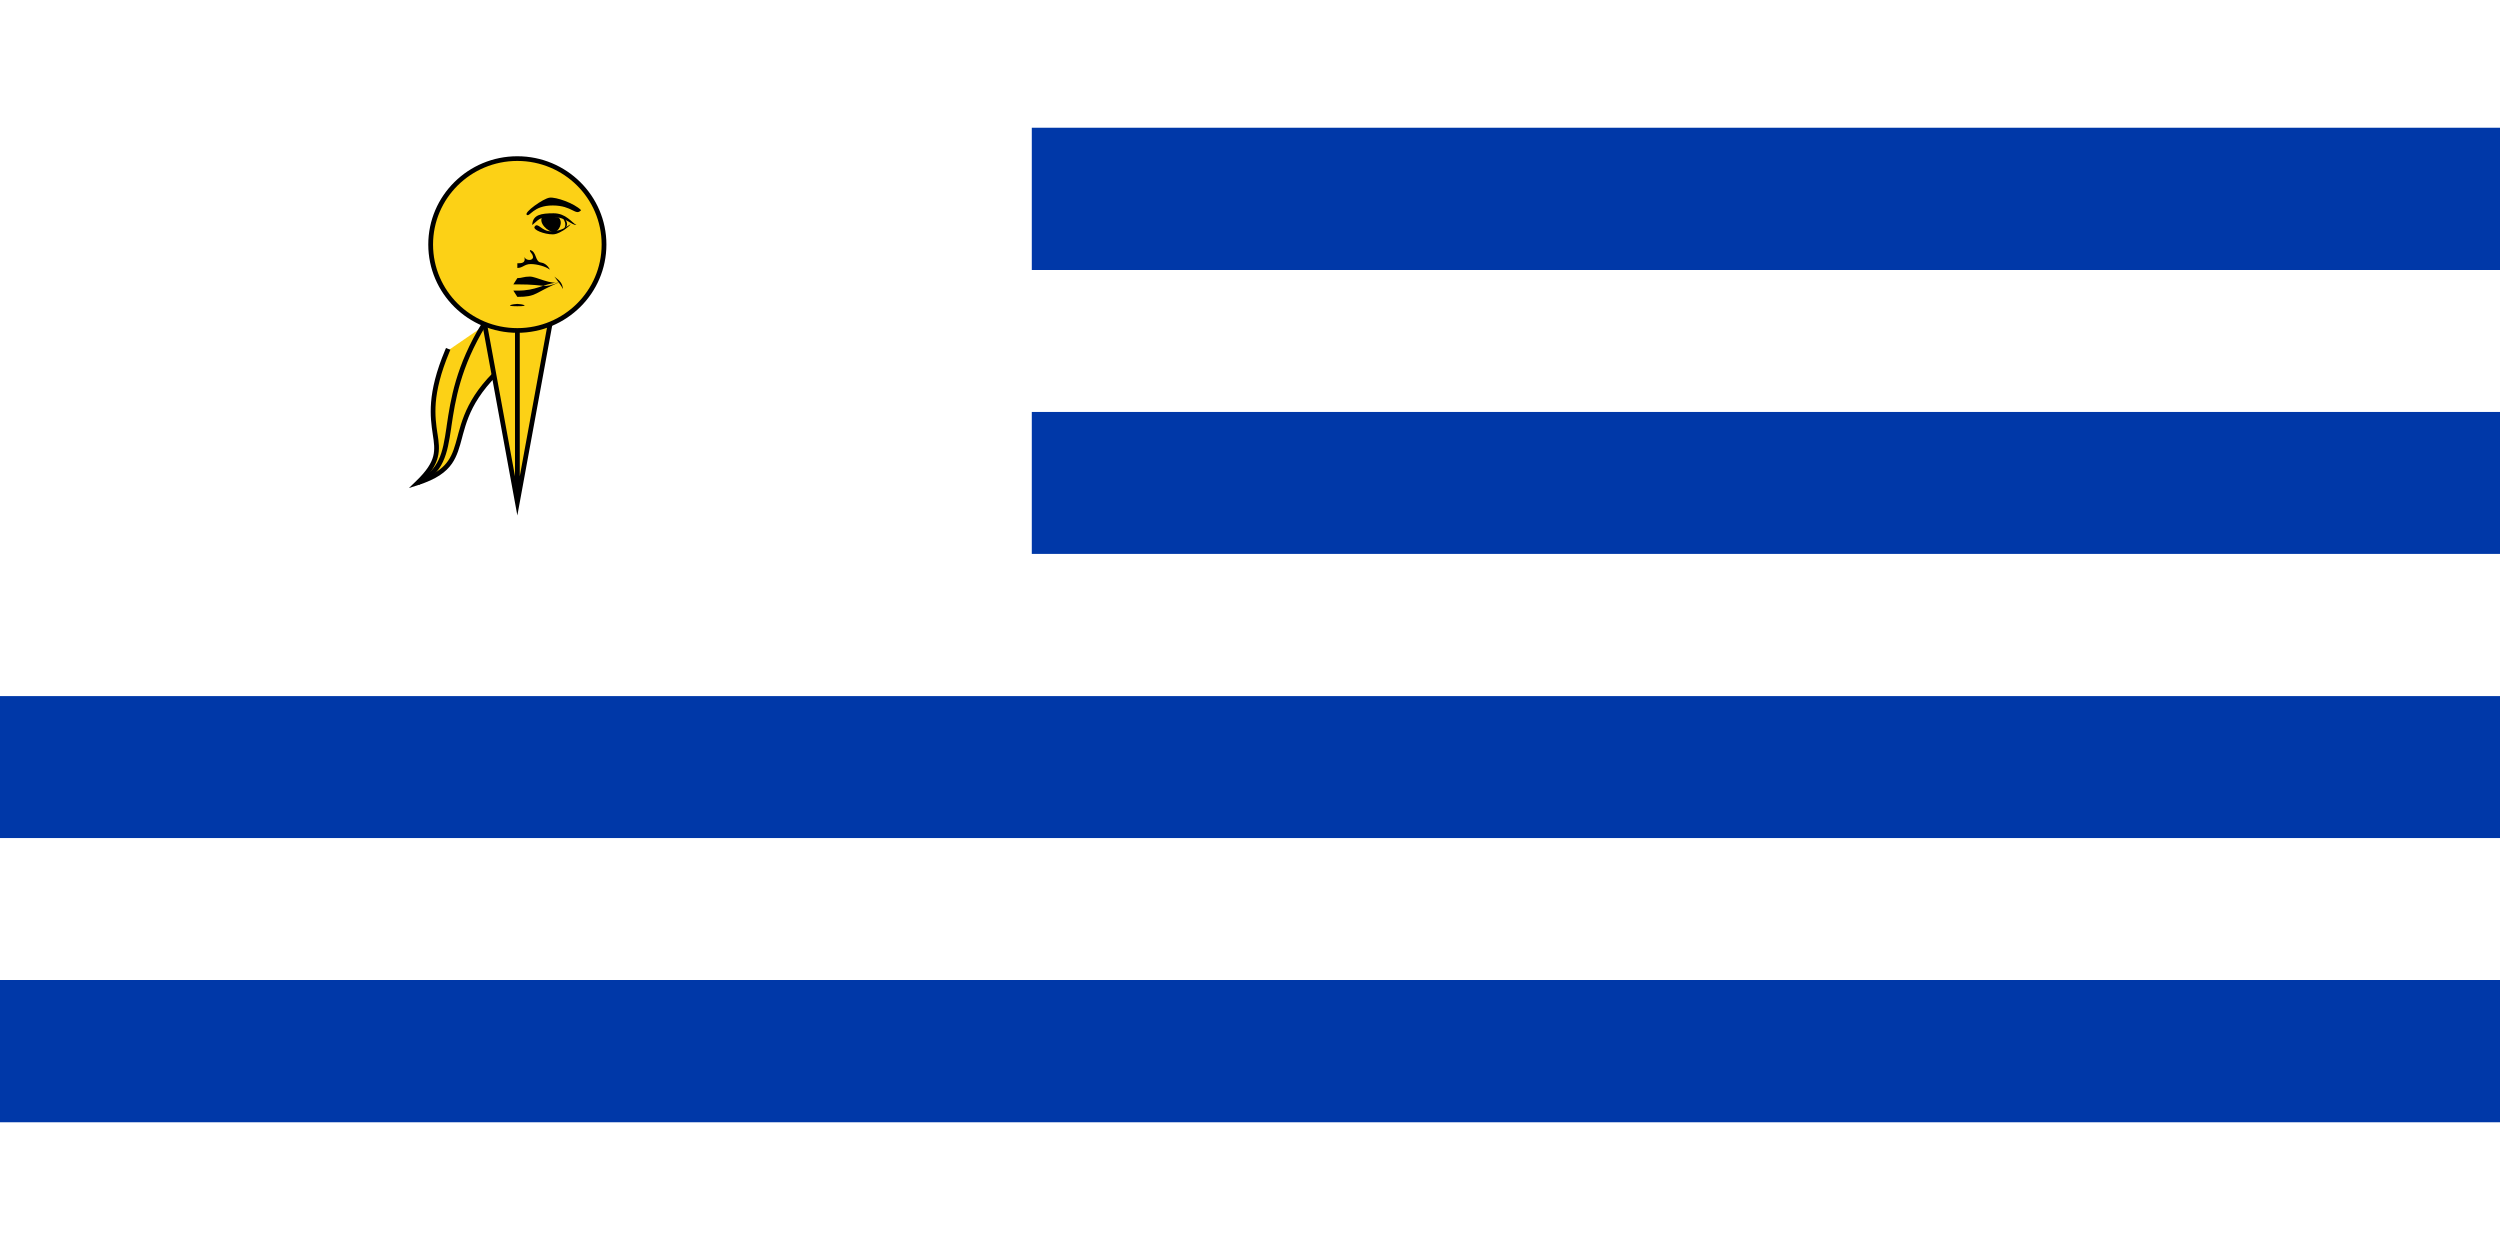
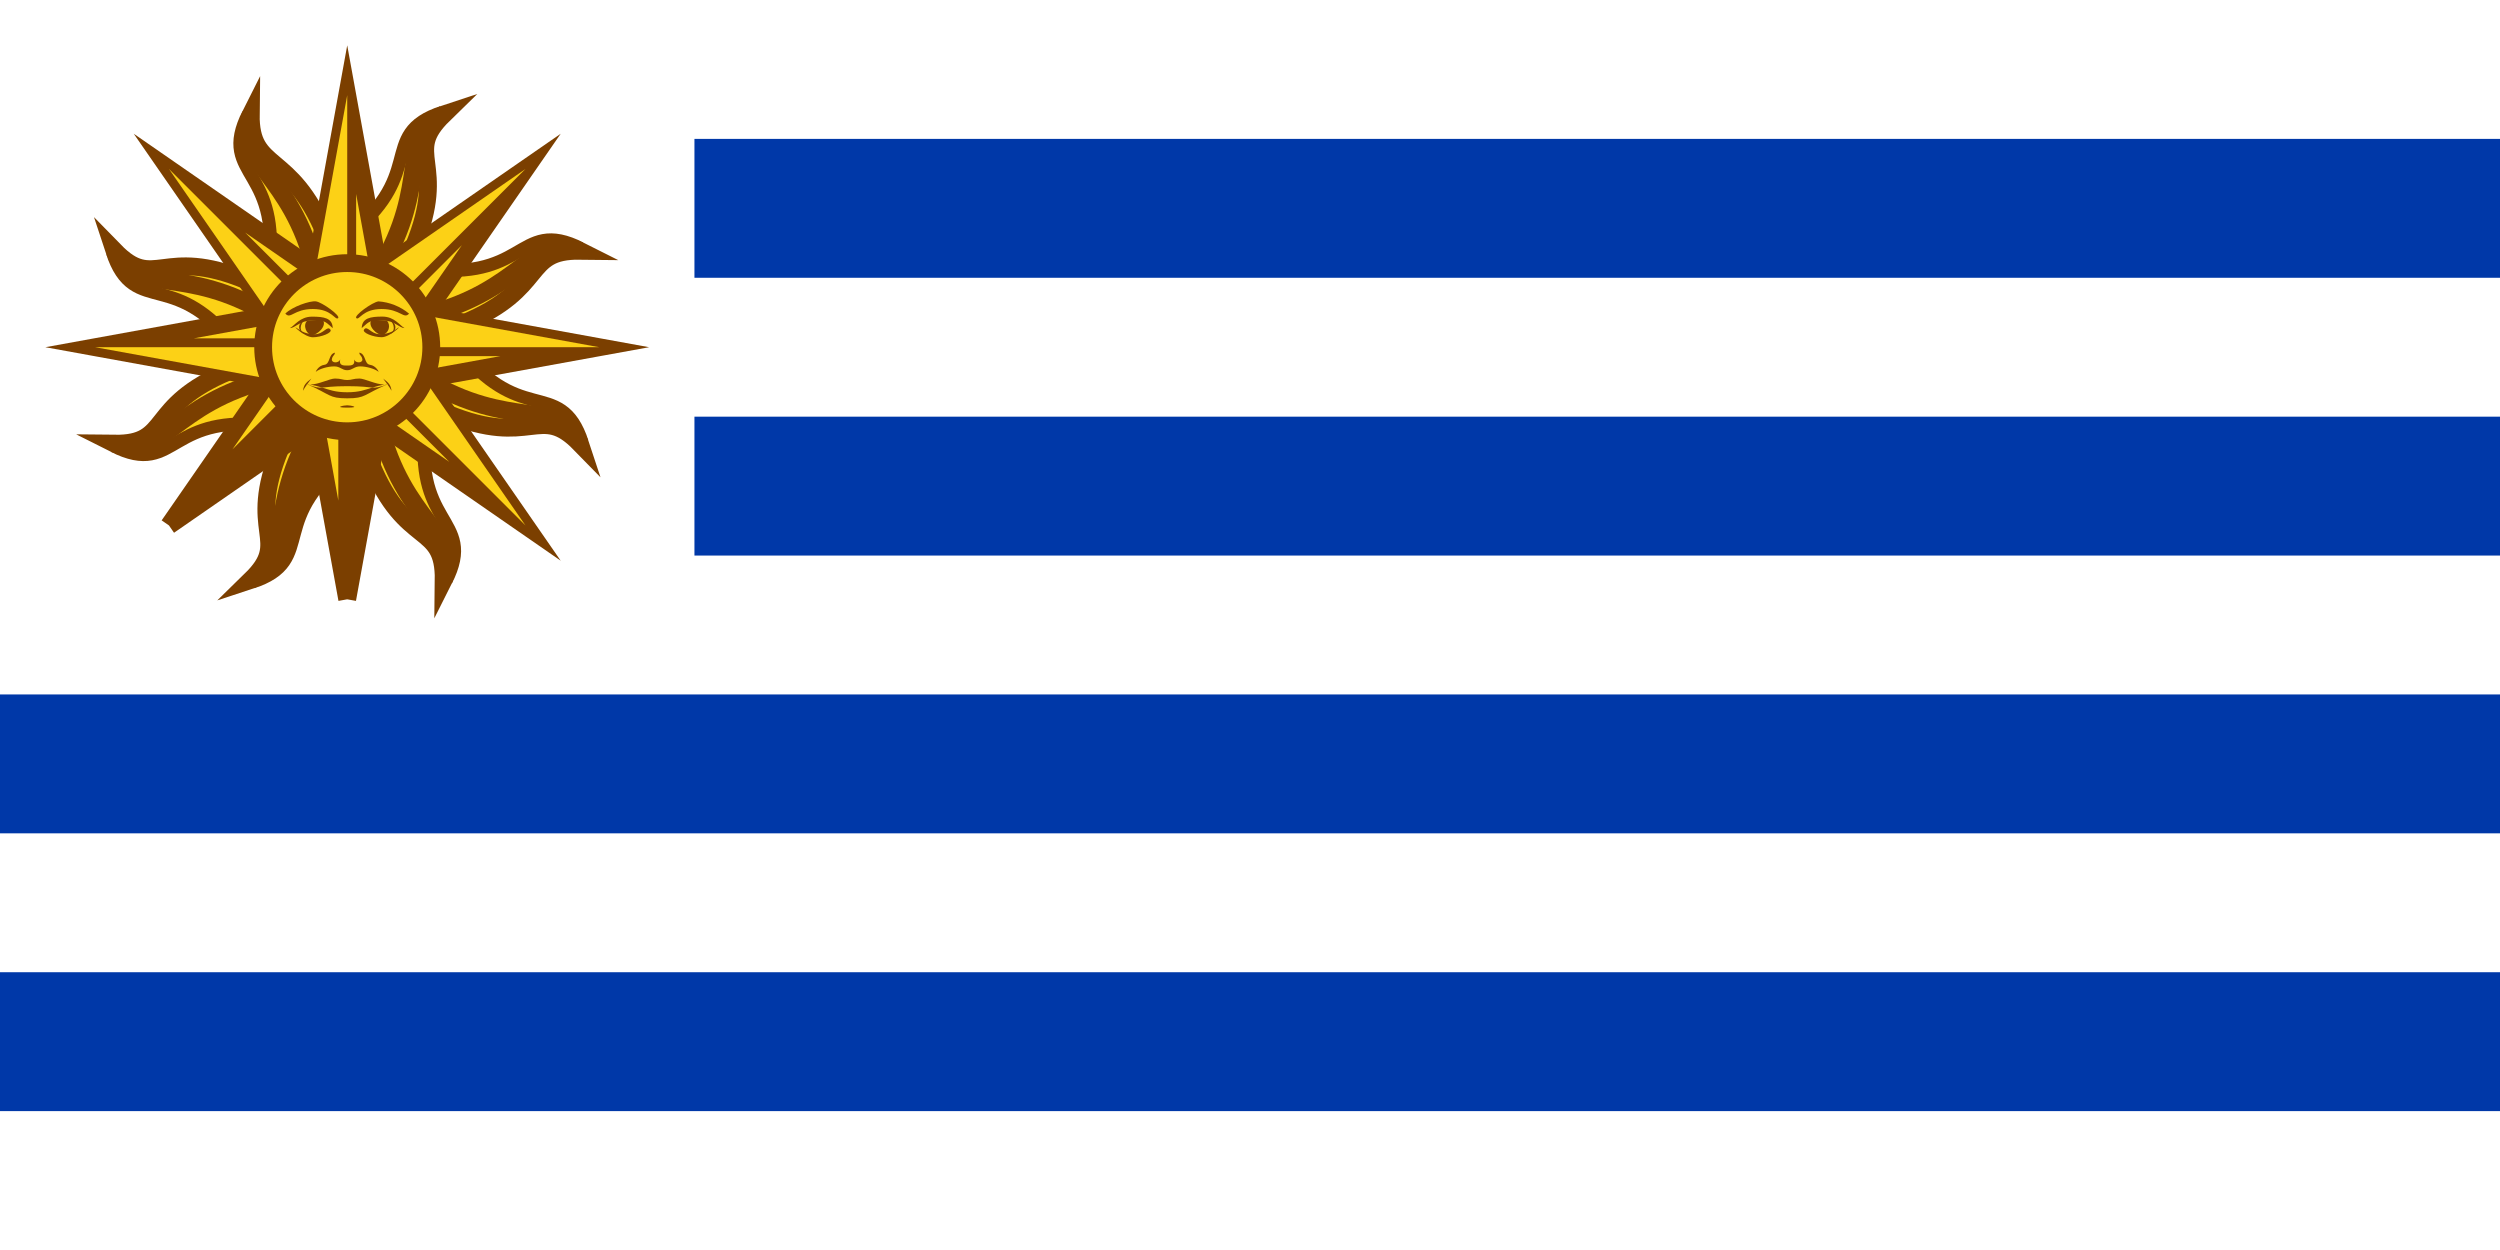
- <svg xmlns="http://www.w3.org/2000/svg" viewBox="0 0 32 16" fill="none">
-   <g clip-path="url(#clip0_3056_43854)">
-     <g clip-path="url(#clip1_3056_43854)">
-       <path d="M-0.552 -0.182H32.552V16.182H-0.552V-0.182Z" fill="white" />
-       <path d="M13.207 1.635H32.552V3.456H13.207V1.635ZM13.207 5.273H32.552V7.09H13.207V5.273ZM-0.552 8.91H32.552V10.727H-0.552V8.91ZM-0.552 12.544H32.552V14.365H-0.552V12.544Z" fill="#0038A8" />
+ <svg xmlns="http://www.w3.org/2000/svg" viewBox="0 0 324 162" fill="none">
+   <style>.B{fill:#fcd116}.C{stroke-width:2.31}.D{stroke:#7b3f00}.E{stroke-miterlimit:20}.F{stroke-linecap:square}.G{stroke-width:2.306}.H{stroke-width:1.04}.I{stroke-width:1.039}.J{fill:#7b3f00}</style>
+   <g fill="none" fill-rule="evenodd">
+     <path d="M0 0h324v81 81H0V0z" fill="#fff" />
+     <path d="M90 18h234v18H90V18zm0 36h234v18H90V54zM0 90h324v18H0V90zm0 36h324v18H0v-18z" fill="#0038a8" />
+     <use href="#B" class="B" />
+     <use href="#B" class="D E F G" />
+     <use href="#C" class="B" />
+     <g class="D E">
+       <use href="#C" class="C F" />
+       <path d="M37.337 49.78l-2.349-.42.019.099c-6.274 1.538-9.677 4.137-12.343 6.109-1.336.992-2.487 1.834-3.736 2.287-.827.307-1.715.414-2.592.313 6.481 2.297 6.05-5.366 19.961-3.137l1.04-5.252z" class="B I" />
+       <path d="M34.939 49.166c-12.648 3.096-13.844 10.556-20.122 8.334" class="C" />
    </g>
-     <path d="M6.415 4.019L6.718 4.468C5.471 5.363 6.233 5.892 5.349 6.179C5.899 5.647 5.262 5.602 5.725 4.493" fill="#FCD116" />
-     <path fill-rule="evenodd" clip-rule="evenodd" d="M6.423 3.977L6.759 4.476L6.736 4.493C6.426 4.715 6.243 4.913 6.128 5.089C6.012 5.265 5.964 5.421 5.926 5.559C5.922 5.575 5.918 5.59 5.914 5.605C5.882 5.725 5.852 5.837 5.785 5.934C5.708 6.045 5.583 6.134 5.358 6.207L5.234 6.247L5.327 6.157C5.463 6.026 5.522 5.928 5.545 5.84C5.568 5.75 5.556 5.666 5.539 5.557L5.539 5.556C5.523 5.448 5.504 5.319 5.518 5.147C5.532 4.975 5.58 4.761 5.697 4.482L5.709 4.454L5.765 4.477L5.753 4.505C5.638 4.78 5.592 4.987 5.578 5.152C5.565 5.317 5.583 5.44 5.599 5.548L5.6 5.551C5.616 5.657 5.63 5.752 5.603 5.854C5.583 5.933 5.54 6.013 5.46 6.105C5.6 6.045 5.682 5.976 5.735 5.899C5.796 5.812 5.823 5.711 5.856 5.59C5.86 5.575 5.864 5.559 5.868 5.544C5.906 5.403 5.957 5.24 6.077 5.056C6.194 4.877 6.377 4.68 6.677 4.461L6.373 4.011L6.423 3.977Z" fill="black" />
-     <path fill-rule="evenodd" clip-rule="evenodd" d="M5.718 5.448C5.767 5.119 5.832 4.685 6.172 4.131L6.223 4.162C5.89 4.706 5.827 5.13 5.778 5.457C5.777 5.465 5.776 5.473 5.775 5.48C5.75 5.645 5.727 5.789 5.67 5.91C5.613 6.033 5.521 6.131 5.362 6.206L5.336 6.152C5.483 6.082 5.564 5.994 5.615 5.884C5.668 5.773 5.69 5.638 5.715 5.471C5.716 5.464 5.717 5.456 5.718 5.448Z" fill="black" />
-     <path d="M6.622 3.13H7.227L6.622 6.43L6.017 3.13H6.622V6.43Z" fill="#FCD116" />
-     <path fill-rule="evenodd" clip-rule="evenodd" d="M5.981 3.1H7.264L6.622 6.598L5.981 3.1ZM6.053 3.16L6.592 6.097V3.16H6.053ZM6.653 3.16V6.097L7.191 3.16H6.653Z" fill="black" />
-     <path d="M6.622 4.23C7.235 4.23 7.731 3.738 7.731 3.13C7.731 2.523 7.235 2.03 6.622 2.03C6.009 2.03 5.513 2.523 5.513 3.13C5.513 3.738 6.009 4.23 6.622 4.23Z" fill="#FCD116" />
-     <path fill-rule="evenodd" clip-rule="evenodd" d="M6.622 2.06C6.026 2.06 5.543 2.539 5.543 3.13C5.543 3.721 6.026 4.2 6.622 4.2C7.218 4.2 7.701 3.721 7.701 3.13C7.701 2.539 7.218 2.06 6.622 2.06ZM5.482 3.13C5.482 2.506 5.993 2 6.622 2C7.251 2 7.762 2.506 7.762 3.13C7.762 3.754 7.251 4.26 6.622 4.26C5.993 4.26 5.482 3.754 5.482 3.13Z" fill="black" />
-     <path d="M7.438 2.69C7.368 2.77 7.328 2.63 7.075 2.63C6.823 2.63 6.783 2.78 6.743 2.75C6.702 2.72 6.954 2.54 7.035 2.53C7.116 2.52 7.348 2.6 7.438 2.69ZM7.146 2.78C7.217 2.84 7.156 2.97 7.086 2.97C7.015 2.97 6.884 2.85 6.944 2.77" fill="black" />
-     <path d="M6.813 2.87C6.824 2.75 6.924 2.73 7.086 2.73C7.247 2.73 7.318 2.85 7.378 2.88C7.308 2.88 7.247 2.78 7.086 2.78C6.924 2.78 6.924 2.78 6.813 2.88M6.844 2.9C6.884 2.84 6.934 2.96 7.045 2.96C7.156 2.96 7.217 2.93 7.287 2.88C7.358 2.83 7.187 3 7.076 3C6.965 3 6.813 2.94 6.844 2.9Z" fill="black" />
-     <path d="M7.186 2.96C7.318 2.89 7.237 2.79 7.186 2.77C7.207 2.79 7.287 2.89 7.186 2.96ZM6.622 3.56C6.682 3.56 6.702 3.54 6.783 3.54C6.864 3.54 7.055 3.65 7.166 3.61C6.934 3.7 7.025 3.64 6.622 3.64H6.571M7.207 3.7C7.166 3.63 7.176 3.65 7.096 3.54C7.176 3.6 7.197 3.63 7.207 3.7ZM6.622 3.8C6.874 3.8 6.833 3.75 7.166 3.61C6.924 3.64 6.874 3.72 6.622 3.72H6.571M6.622 3.43C6.692 3.43 6.712 3.38 6.793 3.38C6.874 3.38 6.985 3.41 7.035 3.45C7.045 3.46 7.005 3.37 6.924 3.36C6.844 3.35 6.874 3.22 6.783 3.2C6.783 3.24 6.813 3.23 6.823 3.29C6.823 3.34 6.733 3.34 6.712 3.29C6.733 3.37 6.672 3.37 6.622 3.37" fill="black" />
-     <path d="M6.622 3.89C6.571 3.89 6.44 3.92 6.622 3.92C6.803 3.92 6.672 3.89 6.622 3.89Z" fill="black" />
+     <path d="M44.999 44.996l-4.198-4.198-18.903 27.3 27.3-18.903-4.199-4.198-23.101 23.101z" class="B" />
+     <path d="M44.999 44.996l-4.198-4.198-18.903 27.3m23.101-23.101l4.199 4.198-27.3 18.903m23.101-23.101L21.898 68.097" class="D E G" />
+     <use href="#D" class="B" />
+     <g class="D E">
+       <use href="#D" class="C F" />
+       <path d="M36.201 42.961l-1.364-1.958-.056.084c-5.524-3.349-9.768-3.918-13.047-4.408-1.646-.242-3.055-.462-4.258-1.025-.802-.368-1.506-.92-2.054-1.612 2.958 6.208 8.072.483 16.331 11.898l4.449-2.98z" class="B H" />
+       <path d="M34.94 40.831c-11.132-6.755-17.253-2.325-20.121-8.335" class="C" />
+     </g>
+     <path d="M45 44.999v-5.94l-32.668 5.94L45 50.939v-5.94H12.332z" class="B" />
+     <path d="M45 44.999v-5.94l-32.668 5.94L45 50.939v-5.94zm0 0H12.332" class="C D E" />
+     <g class="B">
+       <path d="M45 44.999v5.94-5.94H12.332L45 50.939" />
+       <use href="#E" />
+     </g>
+     <g class="D E">
+       <use href="#E" class="C F" />
+       <path d="M40.218 37.335l.42-2.349-.099.02c-1.538-6.274-4.137-9.677-6.109-12.343-.993-1.335-1.834-2.487-2.287-3.736-.307-.827-.414-1.716-.313-2.592-2.298 6.481 5.367 6.049 3.135 19.961l5.252 1.039z" class="B H" />
+       <path d="M40.833 34.938c-3.096-12.648-10.557-13.844-8.335-20.122" class="C" />
+     </g>
+     <path d="M45 44.999l4.2-4.2-27.301-18.901L40.8 49.199l4.2-4.2-23.101-23.101z" class="B" />
+     <path d="M45 44.999l4.2-4.2-27.301-18.901L40.8 49.199l4.2-4.2zm0 0L21.899 21.898" class="C D E" />
+     <g class="B">
+       <path d="M45 44.999l-4.2 4.2 4.2-4.2-23.101-23.101L40.8 49.199" />
+       <use href="#F" />
+     </g>
+     <g class="D E">
+       <use href="#F" class="C F" />
+       <path d="M47.039 36.199l1.958-1.364-.084-.056c3.349-5.524 3.917-9.767 4.407-13.047.242-1.646.462-3.055 1.024-4.258.368-.802.92-1.506 1.612-2.054-6.208 2.957-.482 8.072-11.897 16.33l2.98 4.449z" class="B I" />
+       <path d="M49.167 34.939c6.754-11.132 2.325-17.253 8.334-20.121" class="C" />
+     </g>
+     <path d="M45 44.999h5.94L45 12.331l-5.94 32.668H45V12.331z" class="B" />
+     <path d="M45 44.999h5.94L45 12.331l-5.94 32.668H45zm0 0V12.331" class="C D E" />
+     <g class="B">
+       <path d="M45 44.999h-5.94H45V12.331l-5.94 32.668" />
+       <use href="#G" />
+     </g>
+     <g class="D E">
+       <use href="#G" class="C F" />
+       <path d="M52.663 40.218l2.349.42-.02-.099C61.267 39 64.67 36.402 67.335 34.43c1.335-.992 2.487-1.834 3.735-2.287a5.6 5.6 0 0 1 2.592-.313c-6.481-2.298-6.049 5.367-19.96 3.135l-1.039 5.252z" class="B I" />
+       <path d="M55.061 40.832c12.647-3.096 13.843-10.556 20.121-8.334" class="C" />
+     </g>
+     <path d="M45 44.999l4.2 4.2 18.9-27.3-27.3 18.9 4.2 4.2 23.1-23.1z" class="B" />
+     <path d="M45 44.999l4.2 4.2 18.9-27.3-27.3 18.9 4.2 4.2zm0 0l23.1-23.1" class="C D E" />
+     <g class="B">
+       <path d="M45 44.999l-4.2-4.2 4.2 4.2 23.1-23.1-27.3 18.9" />
+       <use href="#H" />
+     </g>
+     <g class="D E">
+       <use href="#H" class="C F" />
+       <path d="M53.8 47.036l1.364 1.958.056-.084c5.525 3.349 9.769 3.917 13.048 4.408 1.646.243 3.056.462 4.259 1.025.802.368 1.506.92 2.054 1.612-2.958-6.208-8.073-.483-16.333-11.897L53.8 47.036z" class="B H" />
+       <path d="M55.062 49.166c11.133 6.754 17.255 2.325 20.123 8.334" class="C" />
+     </g>
+     <path d="M45 44.999v5.94l32.671-5.94L45 39.059v5.94h32.671z" class="B" />
+     <path d="M45 44.999v5.94l32.671-5.94L45 39.059v5.94zm0 0h32.671" class="C D E" />
+     <g class="B">
+       <path d="M45 44.999v-5.94 5.94h32.671L45 39.059" />
+       <use href="#I" />
+     </g>
+     <g class="D E">
+       <use href="#I" class="C F" />
+       <path d="M49.782 52.663l-.42 2.349.099-.02c1.538 6.275 4.137 9.677 6.109 12.343.993 1.335 1.834 2.487 2.287 3.736.307.827.414 1.715.313 2.592 2.298-6.481-5.367-6.049-3.135-19.961l-5.252-1.039z" class="B H" />
+       <path d="M49.168 55.06c3.096 12.648 10.557 13.844 8.335 20.122" class="C" />
+     </g>
+     <path d="M45 44.999l-4.2 4.2L68.101 68.1 49.2 40.799l-4.2 4.2L68.101 68.1z" class="B" />
+     <path d="M45 44.999l-4.2 4.2L68.101 68.1 49.2 40.799l-4.2 4.2zm0 0L68.101 68.1" class="C D E" />
+     <path d="M45 44.999l4.2-4.2-4.2 4.2L68.101 68.1 49.2 40.799" class="B" />
+     <g class="D E">
+       <path d="M42.968 53.801l-1.963 1.361.087.049c-3.343 5.52-3.917 9.767-4.403 13.052-.243 1.642-.466 3.052-1.03 4.257a5.6 5.6 0 0 1-1.613 2.051c6.2-2.955.486-8.067 11.896-16.327l-2.974-4.441z" stroke-width="1.058" class="J" />
+       <path d="M40.83 55.065c-6.754 11.128-2.323 17.251-8.339 20.118" class="G" />
+     </g>
+     <path d="M44.999 44.996h-5.938l5.938 32.674 5.938-32.674h-5.938V77.67z" class="B" />
+     <path d="M44.999 44.996h-5.938l5.938 32.674m0-32.674h5.938L44.999 77.67m0-32.674V77.67" class="D E G" />
+     <g class="J">
+       <path d="M44.999 44.996V77.67l5.938-32.674" />
+       <path d="M44.999 44.996L21.898 68.097l27.3-18.903" />
+     </g>
+     <path d="M44.999 55.89c6.017 0 10.895-4.878 10.895-10.895s-4.878-10.895-10.895-10.895-10.895 4.878-10.895 10.895S38.982 55.89 44.999 55.89z" class="B D G" />
+     <g class="J">
+       <path d="M53.017 40.642c-.69.787-1.088-.593-3.567-.593s-2.867 1.487-3.265 1.186 2.08-2.08 2.867-2.177a7 7 0 0 1 3.956 1.584m-2.867.894c.128.15.216.331.256.524s.029.394-.03.582-.165.359-.308.495-.319.234-.51.284c-.69 0-1.983-1.186-1.39-1.983" />
+       <path d="M46.884 42.42c.097-1.186 1.088-1.39 2.673-1.39s2.274 1.186 2.867 1.487c-.69 0-1.283-.991-2.867-.991s-1.584 0-2.673.991m.301.194c.399-.593.894.593 1.983.593.859.03 1.7-.25 2.371-.787.69-.496-.991 1.186-2.08 1.186s-2.575-.593-2.274-.991zm-7.726-1.283c-.496.194-1.283 1.186 0 1.885-.991-.69-.194-1.681 0-1.885z" />
+       <path d="M50.548 41.439c.194.194.991 1.186 0 1.886 1.283-.69.496-1.681 0-1.886zm-7.124 4.257c-.894.194-.593 1.487-1.39 1.584s-1.186.991-1.089.894c.496-.398 1.584-.69 2.371-.69s.991.496 1.681.496.894-.496 1.681-.496 1.885.301 2.371.69c.097.097-.301-.787-1.089-.894s-.496-1.39-1.39-1.584c0 .398.301.301.398.894 0 .496-.894.496-1.089 0 .194.787-.398.787-.894.787s-1.088 0-.894-.787c-.194.496-1.089.496-1.089 0 .097-.593.398-.496.398-.894h.019zm-3.071 3.363c-.787.593-.991.894-1.089 1.584.159-.287.338-.563.535-.826l-.136-.058.165.02.525-.719z" />
+       <path d="M39.819 49.777l-.01.019a1.7 1.7 0 0 0 .389.039l-.379-.058zm.379.058c.524.096 1.041.229 1.545.398.554-.039 1.322-.185 3.256-.185s2.702.136 3.256.185a11.08 11.08 0 0 1 1.545-.398c-1.089 0-2.546-.777-3.217-.777-.787 0-.991.194-1.584.194s-.787-.194-1.584-.194c-.671 0-2.128.777-3.217.777zm9.602 0c.136 0 .272-.01.389-.039l-.01-.019-.379.058z" />
+       <path d="M50.179 49.777l.165-.019-.136.058c.197.263.375.539.535.826-.097-.69-.301-.991-1.089-1.584l.525.719z" />
+       <path d="M50.208 49.807c-1.04.389-1.4.457-1.953.418-.943.301-1.711.612-3.256.612s-2.313-.311-3.256-.612c-.554.039-.914-.029-1.944-.428 3.1 1.341 2.77 1.827 5.2 1.827s2.099-.486 5.209-1.817zm-10.409-.01c-.039-.029-.097-.039-.146-.049l.146.049zm10.409 0l.146-.049c-.049.019-.097.029-.156.039l.01.01zm-13.23-9.155c.693.792 1.089-.594 3.565-.594s2.872 1.486 3.268 1.188-2.08-2.08-2.872-2.179-3.07.693-3.961 1.584zm2.872.891c-.693.594-.099 1.882.594 1.882s1.981-1.188 1.387-1.981" />
+       <path d="M43.118 42.424c-.099-1.188-1.089-1.387-2.674-1.387s-2.278 1.188-2.872 1.486c.693 0 1.288-.99 2.872-.99s1.585 0 2.674.99m-.297.198c-.396-.594-.891.594-1.981.594s-1.684-.297-2.377-.792.99 1.188 2.08 1.188 2.575-.594 2.278-.99zm2.178 9.807c-.496 0-1.779.301 0 .301s.496-.301 0-.301z" />
+     </g>
  </g>
  <defs>
-     <clipPath id="clip0_3056_43854">
-       <rect width="32" height="16" fill="white" />
-     </clipPath>
-     <clipPath id="clip1_3056_43854">
-       <rect width="33.103" height="16.364" fill="white" transform="translate(-0.551758 -0.181763)" />
-     </clipPath>
+     <path id="B" d="M42.958 53.801l2.984 4.451c-12.246 8.864-4.772 14.102-13.441 16.93 5.394-5.267-.709-6.074 3.829-17.056" />
+     <path id="C" d="M37.337 49.78l-1.04 5.252c-14.921-2.39-13.341 6.598-21.48 2.47 7.539.091 3.964-4.867 14.94-9.414" />
+     <path id="D" d="M36.201 42.961l-4.449 2.98c-8.859-12.243-14.098-4.768-16.933-13.445 5.266 5.396 6.133-.707 17.108 3.84" />
+     <path id="E" d="M40.218 37.336l-5.252-1.039c2.392-14.921-6.598-13.341-2.468-21.481-.092 7.539 5.126 4.563 9.673 15.539" />
+     <path id="F" d="M47.039 36.199l-2.98-4.449c12.242-8.858 4.767-14.097 13.443-16.932-5.396 5.265.685 6.134-3.86 17.109" />
+     <path id="G" d="M52.663 40.218l1.039-5.252c14.92 2.392 13.34-6.597 21.479-2.468-7.539-.092-4.178 4.892-15.153 9.438" />
+     <path id="H" d="M53.801 47.036l4.449-2.979c8.86 12.242 14.099 4.768 16.935 13.444-5.266-5.396-6.257.644-17.233-3.902" />
+     <path id="I" d="M49.782 52.663l5.252 1.039c-2.392 14.921 6.598 13.341 2.468 21.481.092-7.539-4.87-4.048-9.416-15.024" />
  </defs>
</svg>
